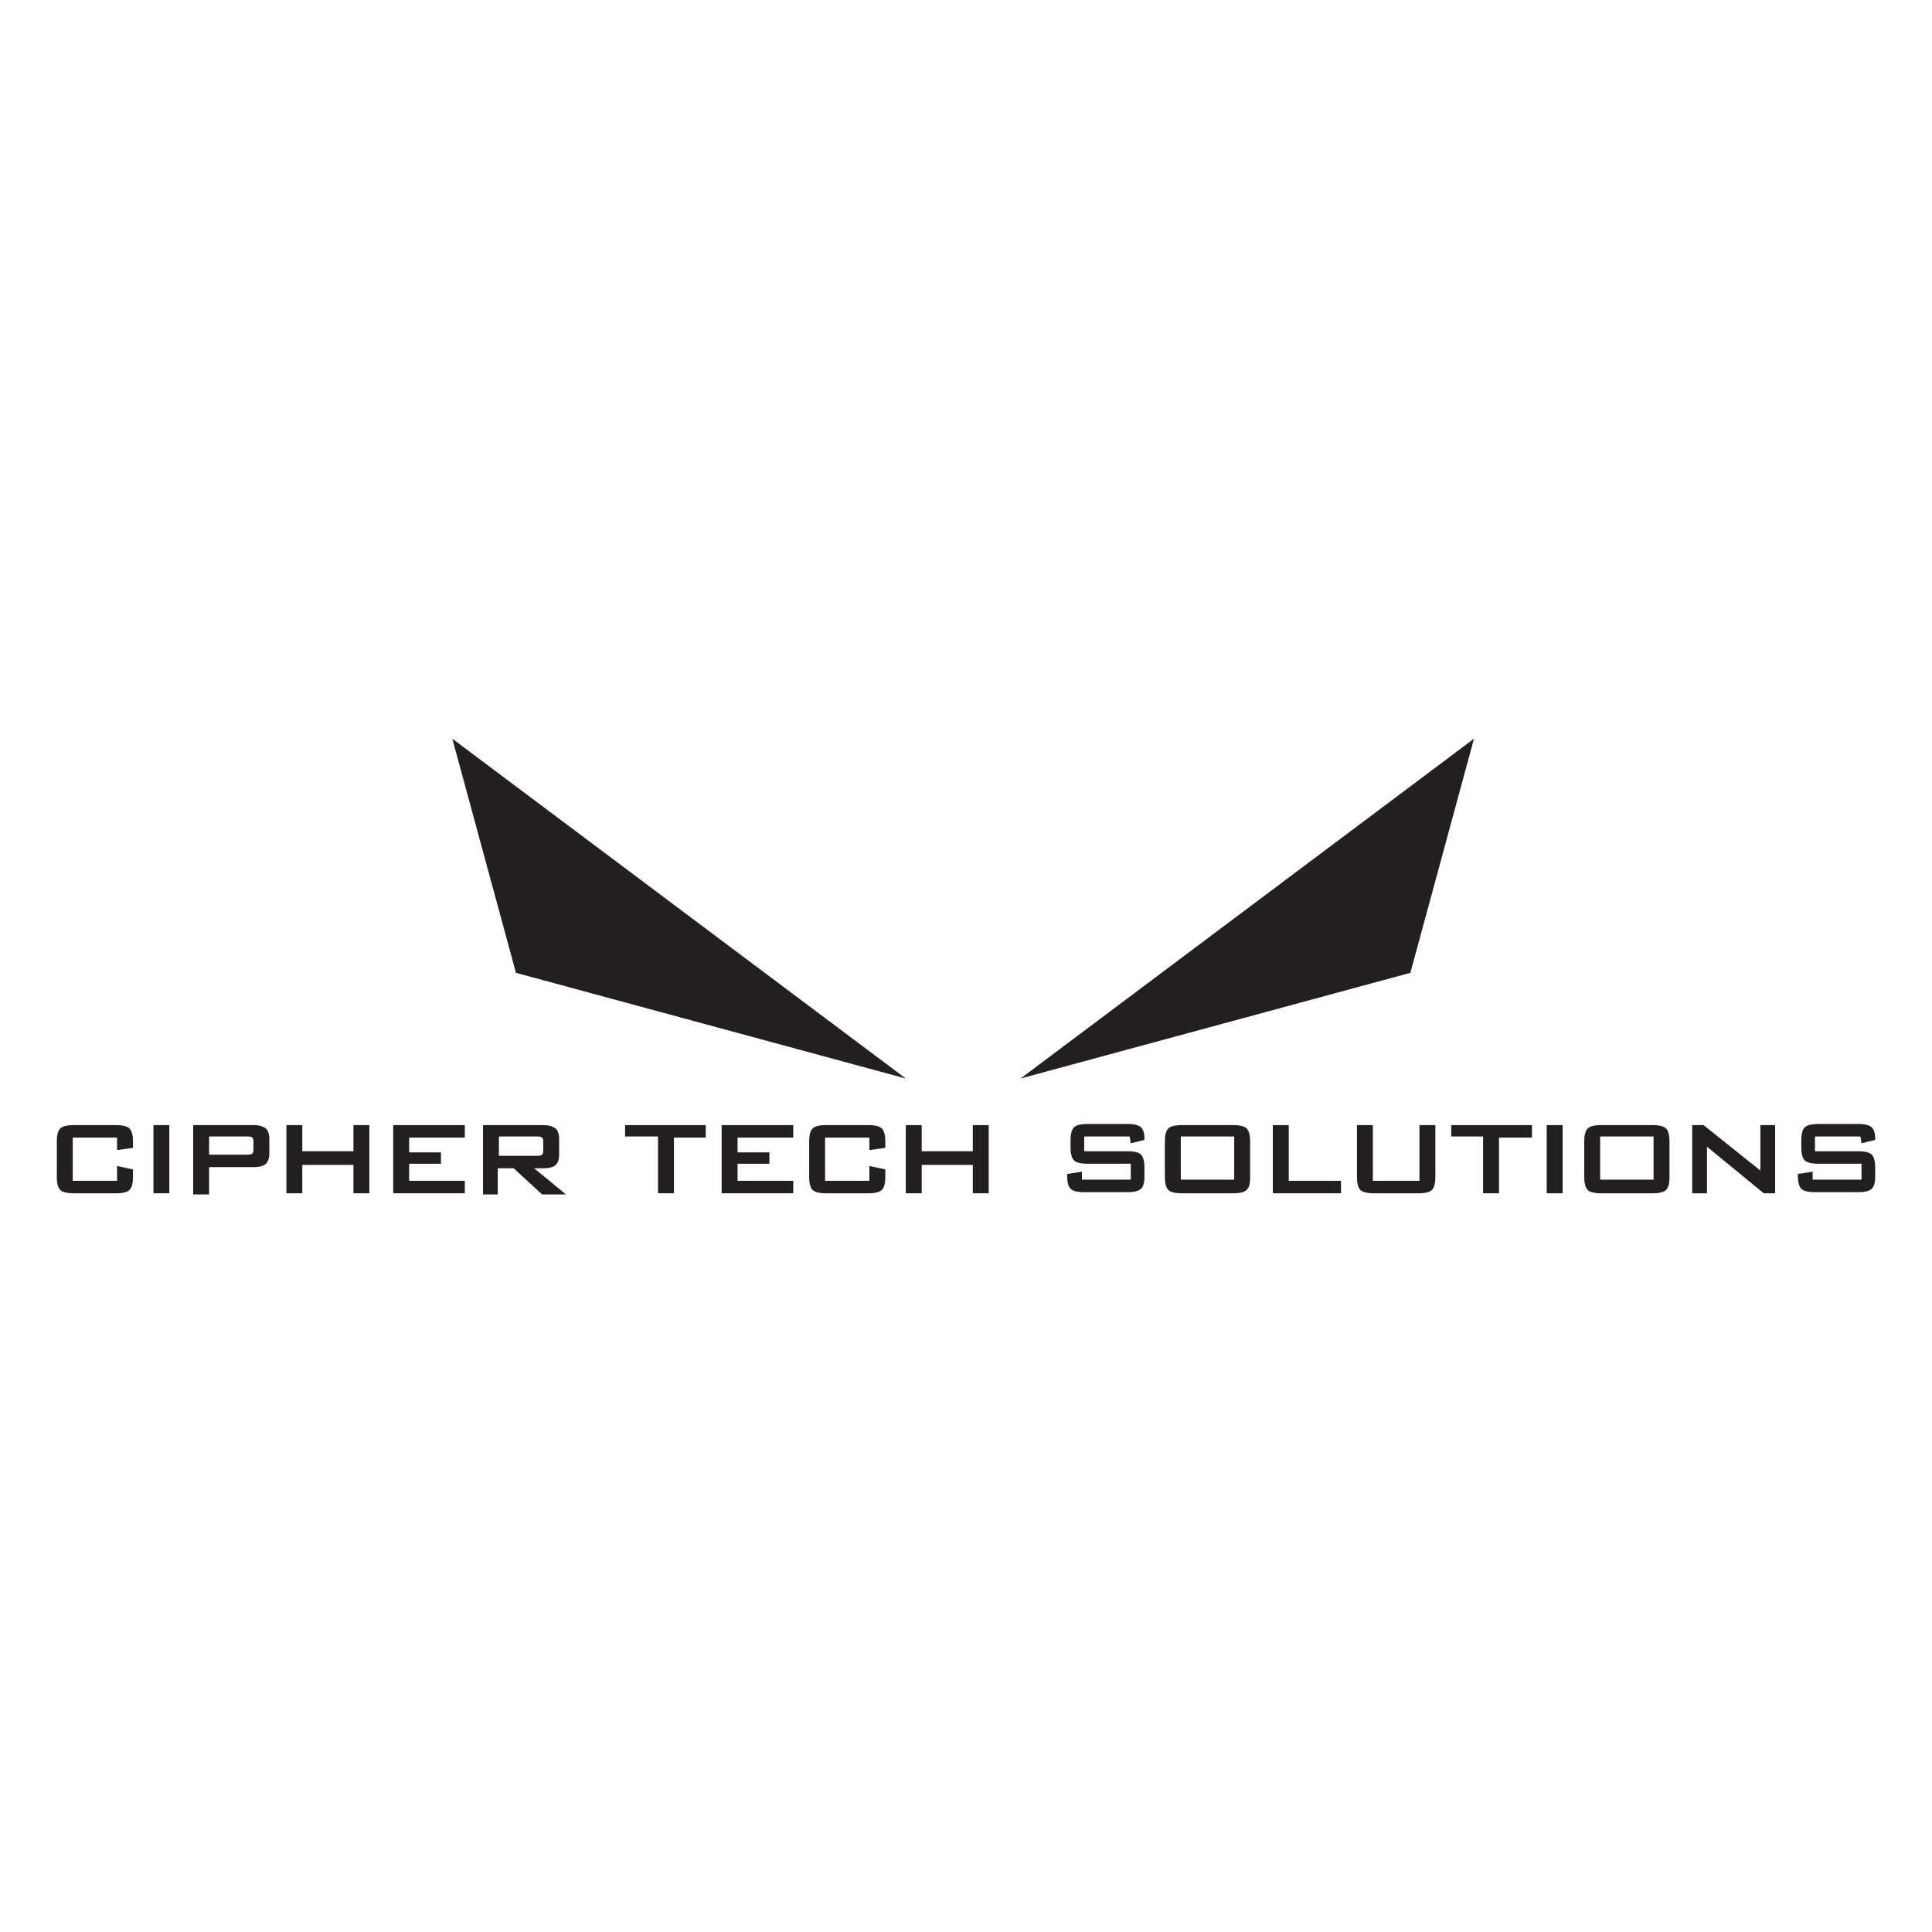
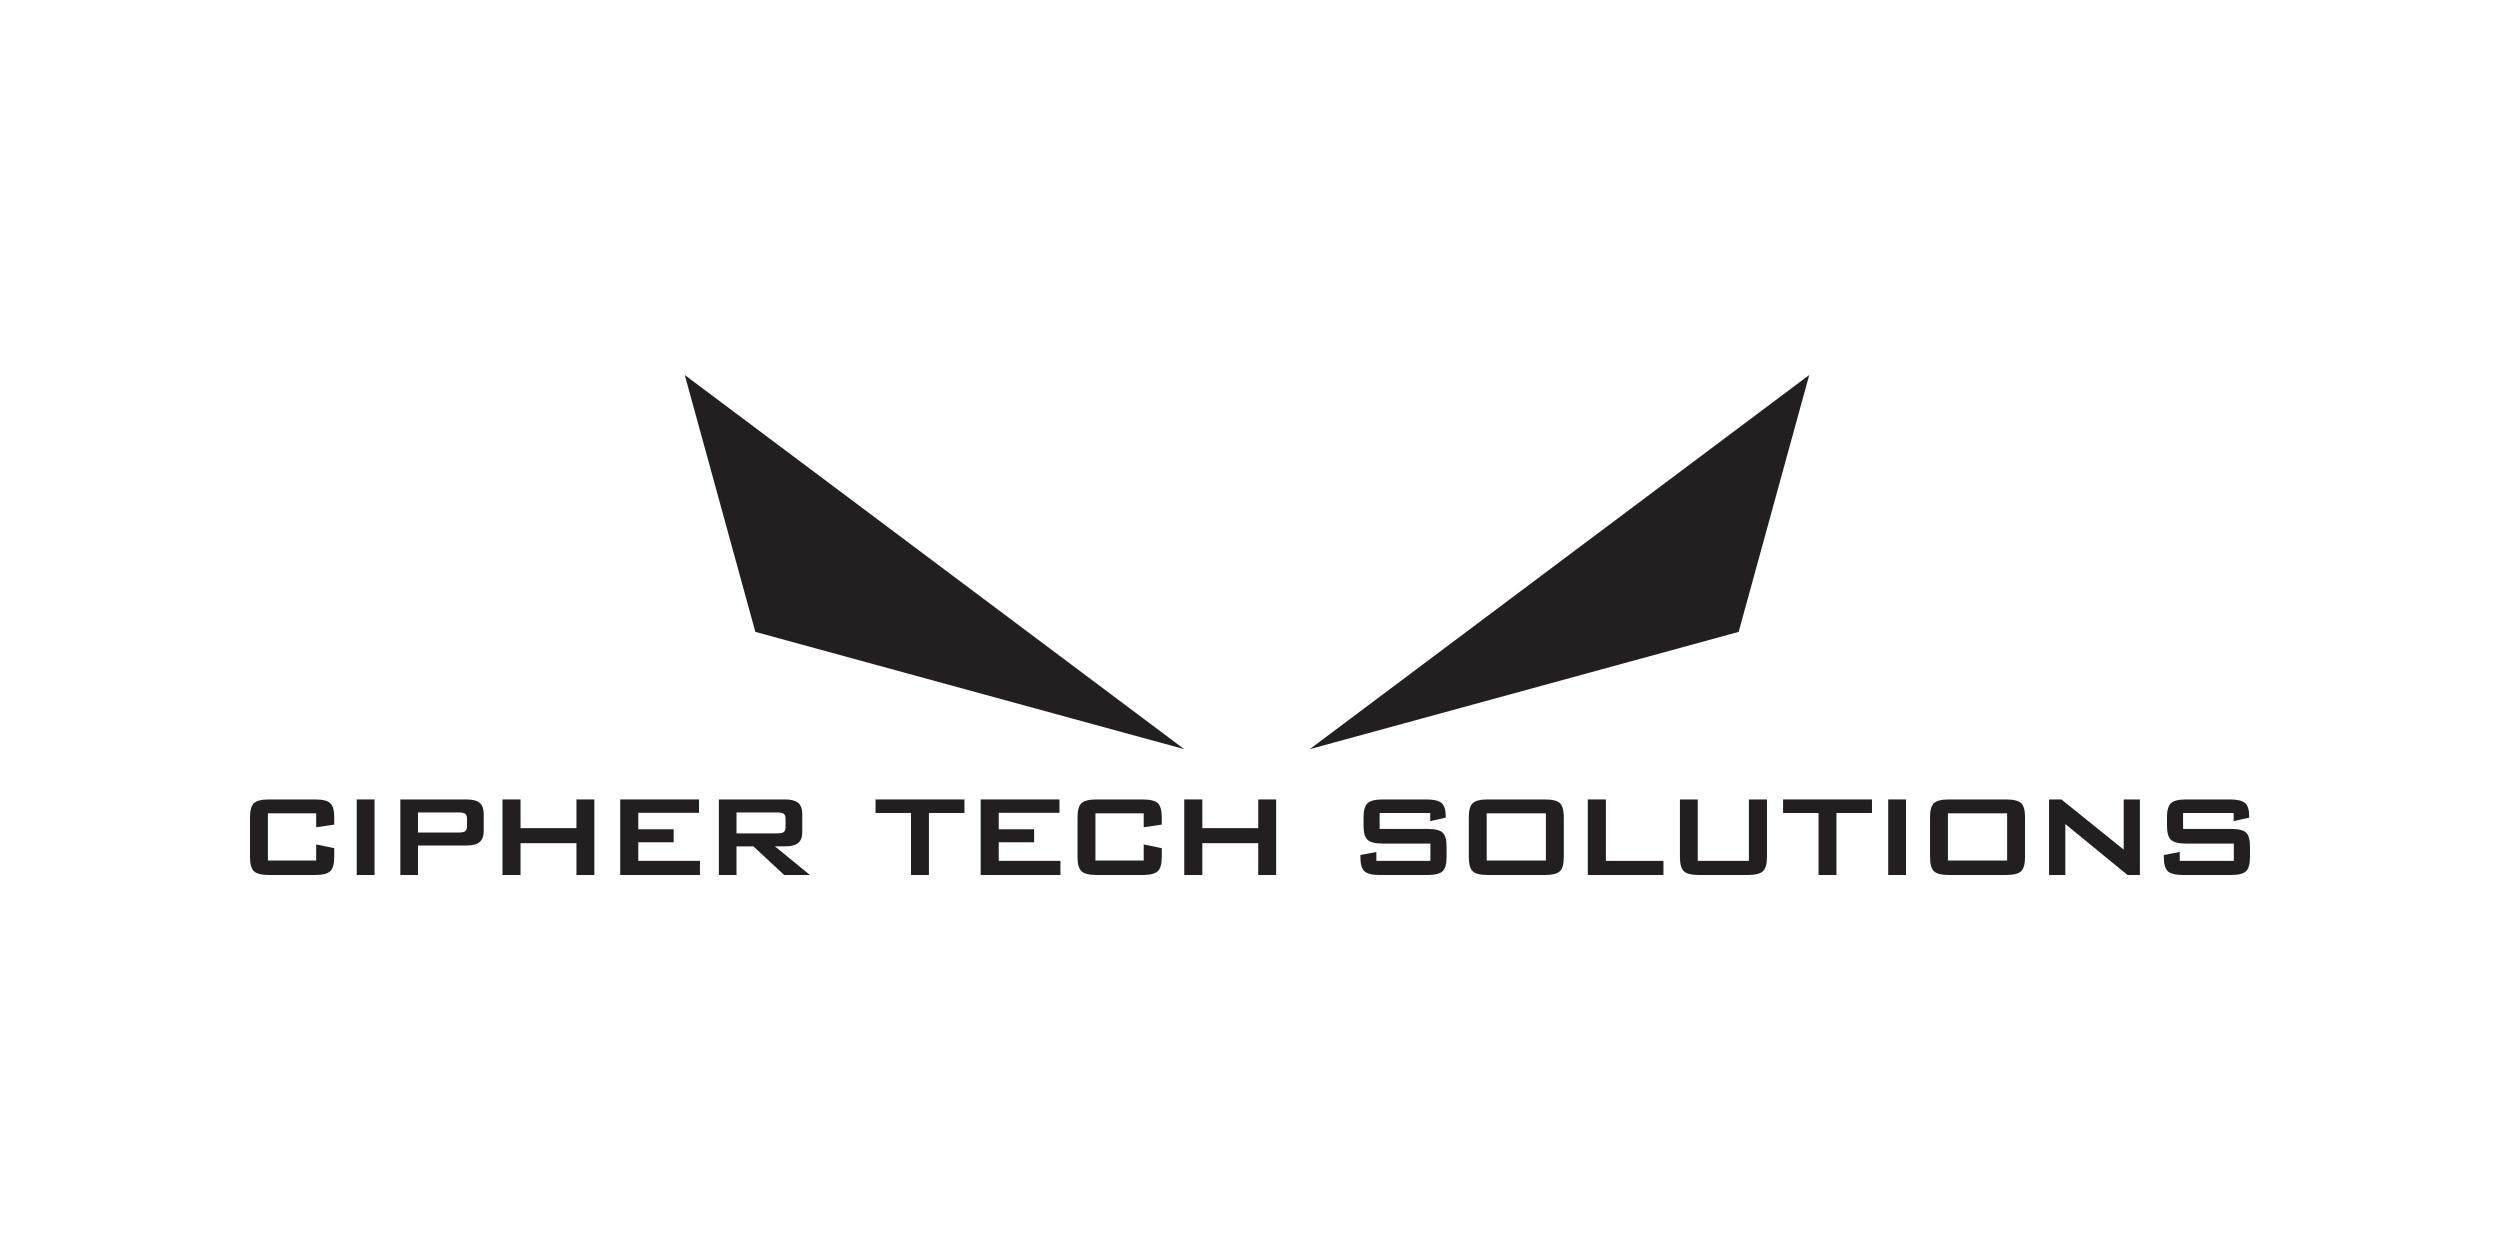
- <svg xmlns="http://www.w3.org/2000/svg" version="1.1" id="Layer_1" x="0px" y="0px" viewBox="-134 166 170 170" enable-background="new -134 166 170 170" xml:space="preserve">
+ <svg xmlns="http://www.w3.org/2000/svg" version="1.1" x="0px" y="0px" width="200px" height="100px" viewBox="0 0 200 100" enable-background="new 0 0 200 100" xml:space="preserve">
  <g id="guides">
</g>
  <g id="Layer_2">
    <g>
      <g>
-         <polygon fill="#231F20" points="-4.3,231 -9.9,251.6 -44.2,260.9    " />
-         <polygon fill="#231F20" points="-94.2,231 -88.6,251.6 -54.3,260.9    " />
+         <polygon fill-rule="evenodd" clip-rule="evenodd" fill="#231F20" points="144.738,30 139.092,50.551 104.781,59.932    " />
+         <polygon fill-rule="evenodd" clip-rule="evenodd" fill="#231F20" points="54.781,30 60.428,50.551 94.737,59.932    " />
        <g>
-           <path fill="#231F20" d="M-123.7,266.1h-3.9v3.8h3.9v-1.3l1.4,0.3v0.7c0,0.5-0.1,0.9-0.3,1.1c-0.2,0.2-0.6,0.3-1.2,0.3h-3.7      c-0.6,0-1-0.1-1.2-0.3c-0.2-0.2-0.3-0.6-0.3-1.1v-3.2c0-0.5,0.1-0.9,0.3-1.1c0.2-0.2,0.6-0.3,1.2-0.3h3.7c0.6,0,1,0.1,1.2,0.3      c0.2,0.2,0.3,0.6,0.3,1.1v0.6l-1.4,0.2V266.1z" />
-           <path fill="#231F20" d="M-120.5,271v-6h1.4v6H-120.5z" />
-           <path fill="#231F20" d="M-117,271v-6h5.3c0.5,0,0.8,0.1,1.1,0.3c0.2,0.2,0.3,0.5,0.3,0.9v1.3c0,0.4-0.1,0.7-0.3,0.9      c-0.2,0.2-0.6,0.3-1.1,0.3h-3.9v2.4H-117z M-112.3,266h-3.3v1.6h3.3c0.2,0,0.4,0,0.5-0.1c0.1-0.1,0.1-0.2,0.1-0.4v-0.6      c0-0.2,0-0.3-0.1-0.4C-111.9,266-112,266-112.3,266z" />
-           <path fill="#231F20" d="M-108.8,271v-6h1.4v2.3h4.5V265h1.4v6h-1.4v-2.5h-4.5v2.5H-108.8z" />
-           <path fill="#231F20" d="M-99.4,271v-6h6.3v1.1h-4.9v1.3h2.8v1h-2.8v1.5h4.9v1.1H-99.4z" />
-           <path fill="#231F20" d="M-91.5,271v-6h5.3c0.5,0,0.8,0.1,1.1,0.3c0.2,0.2,0.3,0.5,0.3,0.9v1.4c0,0.4-0.1,0.7-0.3,0.9      c-0.2,0.2-0.6,0.3-1.1,0.3H-87l2.8,2.3h-2.1l-2.5-2.3h-1.4v2.3H-91.5z M-86.8,266h-3.3v1.7h3.3c0.2,0,0.4,0,0.5-0.1      c0.1-0.1,0.1-0.2,0.1-0.4v-0.7c0-0.2,0-0.3-0.1-0.4C-86.4,266-86.6,266-86.8,266z" />
-           <path fill="#231F20" d="M-74.7,266v5h-1.4v-5H-79V265h7.1v1.1H-74.7z" />
-           <path fill="#231F20" d="M-70.5,271v-6h6.3v1.1h-4.9v1.3h2.8v1h-2.8v1.5h4.9v1.1H-70.5z" />
-           <path fill="#231F20" d="M-57.5,266.1h-3.9v3.8h3.9v-1.3l1.4,0.3v0.7c0,0.5-0.1,0.9-0.3,1.1s-0.6,0.3-1.2,0.3h-3.7      c-0.6,0-1-0.1-1.2-0.3c-0.2-0.2-0.3-0.6-0.3-1.1v-3.2c0-0.5,0.1-0.9,0.3-1.1c0.2-0.2,0.6-0.3,1.2-0.3h3.7c0.6,0,1,0.1,1.2,0.3      c0.2,0.2,0.3,0.6,0.3,1.1v0.6l-1.4,0.2V266.1z" />
-           <path fill="#231F20" d="M-54.3,271v-6h1.4v2.3h4.5V265h1.4v6h-1.4v-2.5h-4.5v2.5H-54.3z" />
-           <path fill="#231F20" d="M-34.6,266h-4v1.3h3.8c0.6,0,1,0.1,1.2,0.3c0.2,0.2,0.3,0.6,0.3,1.1v0.8c0,0.6-0.1,0.9-0.3,1.1      c-0.2,0.2-0.6,0.3-1.2,0.3h-3.8c-0.6,0-1-0.1-1.2-0.3c-0.2-0.2-0.3-0.6-0.3-1.1v-0.2l1.3-0.2v0.7h4.3v-1.4h-3.8      c-0.6,0-1-0.1-1.2-0.3c-0.2-0.2-0.3-0.6-0.3-1.1v-0.7c0-0.5,0.1-0.9,0.3-1.1c0.2-0.2,0.6-0.3,1.2-0.3h3.5c0.6,0,1,0.1,1.2,0.3      c0.2,0.2,0.3,0.5,0.3,1v0.1l-1.2,0.3L-34.6,266L-34.6,266z" />
-           <path fill="#231F20" d="M-31.5,266.4c0-0.5,0.1-0.9,0.3-1.1c0.2-0.2,0.6-0.3,1.2-0.3h4.5c0.6,0,1,0.1,1.2,0.3      c0.2,0.2,0.3,0.6,0.3,1.1v3.2c0,0.6-0.1,0.9-0.3,1.1c-0.2,0.2-0.6,0.3-1.2,0.3H-30c-0.6,0-1-0.1-1.2-0.3      c-0.2-0.2-0.3-0.6-0.3-1.1L-31.5,266.4L-31.5,266.4z M-30.1,269.8h4.7v-3.8h-4.7V269.8z" />
-           <path fill="#231F20" d="M-22,271v-6h1.4v4.9h4.6v1.1H-22z" />
-           <path fill="#231F20" d="M-13.2,265v4.9h4.1V265h1.4v4.6c0,0.5-0.1,0.9-0.3,1.1c-0.2,0.2-0.6,0.3-1.2,0.3h-3.9      c-0.6,0-1-0.1-1.2-0.3c-0.2-0.2-0.3-0.6-0.3-1.1V265H-13.2z" />
-           <path fill="#231F20" d="M-2.1,266v5h-1.4v-5h-2.8V265h7.1v1.1H-2.1z" />
-           <path fill="#231F20" d="M2.1,271v-6h1.4v6H2.1z" />
-           <path fill="#231F20" d="M5.4,266.4c0-0.5,0.1-0.9,0.3-1.1c0.2-0.2,0.6-0.3,1.2-0.3h4.5c0.6,0,1,0.1,1.2,0.3      c0.2,0.2,0.3,0.6,0.3,1.1v3.2c0,0.6-0.1,0.9-0.3,1.1c-0.2,0.2-0.6,0.3-1.2,0.3H6.9c-0.6,0-1-0.1-1.2-0.3      c-0.2-0.2-0.3-0.6-0.3-1.1L5.4,266.4L5.4,266.4z M6.8,269.8h4.7v-3.8H6.8L6.8,269.8L6.8,269.8z" />
-           <path fill="#231F20" d="M14.9,271v-6h1l5,4v-4h1.3v6h-1l-5-4.1v4.1H14.9z" />
-           <path fill="#231F20" d="M29.7,266h-4v1.3h3.8c0.6,0,1,0.1,1.2,0.3c0.2,0.2,0.3,0.6,0.3,1.1v0.8c0,0.6-0.1,0.9-0.3,1.1      c-0.2,0.2-0.6,0.3-1.2,0.3h-3.8c-0.6,0-1-0.1-1.2-0.3c-0.2-0.2-0.3-0.6-0.3-1.1v-0.2l1.3-0.2v0.7h4.3v-1.4h-3.8      c-0.6,0-1-0.1-1.2-0.3c-0.2-0.2-0.3-0.6-0.3-1.1v-0.7c0-0.5,0.1-0.9,0.3-1.1c0.2-0.2,0.6-0.3,1.2-0.3h3.5c0.6,0,1,0.1,1.2,0.3      c0.2,0.2,0.3,0.5,0.3,1v0.1l-1.2,0.3L29.7,266L29.7,266z" />
+           <path fill="#231F20" d="M25.294,65.065h-3.862v3.775h3.862v-1.284l1.445,0.3v0.713c0,0.549-0.107,0.925-0.319,1.127      S25.8,70,25.198,70h-3.671c-0.593,0-0.996-0.101-1.208-0.3C20.106,69.5,20,69.124,20,68.569V65.38      c0-0.549,0.105-0.924,0.315-1.124s0.614-0.301,1.212-0.301h3.671c0.606,0,1.015,0.101,1.225,0.301s0.316,0.575,0.316,1.124      v0.586l-1.445,0.216V65.065z" />
+           <path fill="#231F20" d="M28.538,70v-6.045h1.426V70H28.538z" />
+           <path fill="#231F20" d="M32.026,70v-6.045h5.293c0.489,0,0.841,0.093,1.056,0.275c0.215,0.185,0.322,0.484,0.322,0.897v1.341      c0,0.414-0.109,0.713-0.326,0.897c-0.217,0.183-0.568,0.275-1.052,0.275h-3.881V70H32.026z M36.709,64.995h-3.271v1.605h3.271      c0.248,0,0.419-0.036,0.513-0.111c0.092-0.075,0.139-0.2,0.139-0.377v-0.629c0-0.176-0.047-0.302-0.139-0.376      C37.128,65.033,36.957,64.995,36.709,64.995z" />
+           <path fill="#231F20" d="M40.198,70v-6.045h1.445v2.297h4.472v-2.297h1.433V70h-1.433v-2.547h-4.472V70H40.198z" />
+           <path fill="#231F20" d="M49.617,70v-6.045h6.304v1.069h-4.858v1.318h2.83v1.04h-2.83v1.487h4.933V70H49.617z" />
+           <path fill="#231F20" d="M57.511,70v-6.045h5.293c0.484,0,0.835,0.093,1.052,0.275c0.217,0.185,0.326,0.484,0.326,0.897v1.425      c0,0.408-0.109,0.705-0.326,0.886c-0.217,0.182-0.567,0.271-1.052,0.271h-0.808L64.793,70h-2.058l-2.463-2.29h-1.351V70H57.511z       M62.193,64.995h-3.271v1.676h3.271c0.249,0,0.42-0.037,0.512-0.111c0.093-0.075,0.14-0.2,0.14-0.378v-0.698      c0-0.176-0.047-0.302-0.14-0.376C62.613,65.033,62.442,64.995,62.193,64.995z" />
+           <path fill="#231F20" d="M74.313,65.038V70h-1.432v-4.962h-2.836v-1.083h7.111v1.083H74.313z" />
+           <path fill="#231F20" d="M78.454,70v-6.045h6.304v1.069h-4.858v1.318h2.829v1.04h-2.829v1.487h4.933V70H78.454z" />
+           <path fill="#231F20" d="M91.497,65.065h-3.862v3.775h3.862v-1.284l1.445,0.3v0.713c0,0.549-0.107,0.925-0.319,1.127      S92.003,70,91.401,70H87.73c-0.593,0-0.996-0.101-1.208-0.3c-0.213-0.2-0.319-0.576-0.319-1.131V65.38      c0-0.549,0.105-0.924,0.315-1.124s0.614-0.301,1.212-0.301h3.671c0.606,0,1.015,0.101,1.226,0.301      c0.21,0.2,0.315,0.575,0.315,1.124v0.586l-1.445,0.216V65.065z" />
+           <path fill="#231F20" d="M94.741,70v-6.045h1.446v2.297h4.472v-2.297h1.432V70h-1.432v-2.547h-4.472V70H94.741z" />
+           <path fill="#231F20" d="M114.416,65.038h-4.045v1.276h3.828c0.601,0,1.006,0.099,1.214,0.297      c0.209,0.197,0.313,0.573,0.313,1.127v0.831c0,0.555-0.106,0.931-0.319,1.131c-0.212,0.199-0.615,0.3-1.207,0.3h-3.814      c-0.606,0-1.017-0.101-1.232-0.3c-0.214-0.2-0.322-0.576-0.322-1.131v-0.168l1.276-0.244v0.713h4.323v-1.383h-3.808      c-0.602,0-1.009-0.102-1.222-0.304c-0.212-0.201-0.318-0.578-0.318-1.127V65.38c0-0.545,0.106-0.918,0.318-1.12      c0.213-0.203,0.62-0.305,1.222-0.305h3.488c0.593,0,0.998,0.098,1.219,0.291c0.219,0.192,0.328,0.532,0.328,1.021v0.146      l-1.241,0.273V65.038z" />
+           <path fill="#231F20" d="M117.504,65.38c0-0.549,0.104-0.924,0.313-1.124c0.207-0.2,0.611-0.301,1.214-0.301h4.546      c0.606,0,1.014,0.101,1.219,0.301c0.206,0.2,0.309,0.575,0.309,1.124v3.189c0,0.555-0.105,0.931-0.315,1.131      c-0.21,0.199-0.614,0.3-1.212,0.3h-4.546c-0.603,0-1.007-0.101-1.214-0.3c-0.209-0.2-0.313-0.576-0.313-1.131V65.38z       M118.936,68.841h4.736v-3.775h-4.736V68.841z" />
+           <path fill="#231F20" d="M127.024,70v-6.045h1.446v4.915h4.606V70H127.024z" />
+           <path fill="#231F20" d="M135.82,63.955v4.915h4.092v-4.915h1.446v4.614c0,0.549-0.108,0.925-0.322,1.127      C140.82,69.898,140.412,70,139.811,70h-3.889c-0.598,0-1-0.101-1.212-0.3c-0.21-0.2-0.315-0.576-0.315-1.131v-4.614H135.82z" />
+           <path fill="#231F20" d="M146.915,65.038V70h-1.432v-4.962h-2.836v-1.083h7.111v1.083H146.915z" />
+           <path fill="#231F20" d="M151.056,70v-6.045h1.426V70H151.056z" />
+           <path fill="#231F20" d="M154.402,65.38c0-0.549,0.104-0.924,0.312-1.124s0.613-0.301,1.215-0.301h4.547      c0.605,0,1.012,0.101,1.218,0.301s0.309,0.575,0.309,1.124v3.189c0,0.555-0.104,0.931-0.315,1.131      c-0.21,0.199-0.614,0.3-1.211,0.3h-4.547c-0.602,0-1.007-0.101-1.215-0.3c-0.208-0.2-0.312-0.576-0.312-1.131V65.38z       M155.834,68.841h4.736v-3.775h-4.736V68.841z" />
+           <path fill="#231F20" d="M163.925,70v-6.045h0.983l4.988,4.015v-4.015h1.296V70h-0.991l-4.975-4.075V70H163.925z" />
+           <path fill="#231F20" d="M178.69,65.038h-4.044v1.276h3.826c0.603,0,1.008,0.099,1.216,0.297      c0.207,0.197,0.312,0.573,0.312,1.127v0.831c0,0.555-0.106,0.931-0.318,1.131c-0.213,0.199-0.615,0.3-1.209,0.3h-3.813      c-0.605,0-1.017-0.101-1.231-0.3c-0.215-0.2-0.322-0.576-0.322-1.131v-0.168l1.275-0.244v0.713h4.323v-1.383h-3.808      c-0.601,0-1.009-0.102-1.221-0.304c-0.213-0.201-0.318-0.578-0.318-1.127V65.38c0-0.545,0.105-0.918,0.318-1.12      c0.212-0.203,0.62-0.305,1.221-0.305h3.489c0.592,0,0.998,0.098,1.217,0.291c0.221,0.192,0.33,0.532,0.33,1.021v0.146      l-1.242,0.273V65.038z" />
        </g>
      </g>
    </g>
  </g>
</svg>
